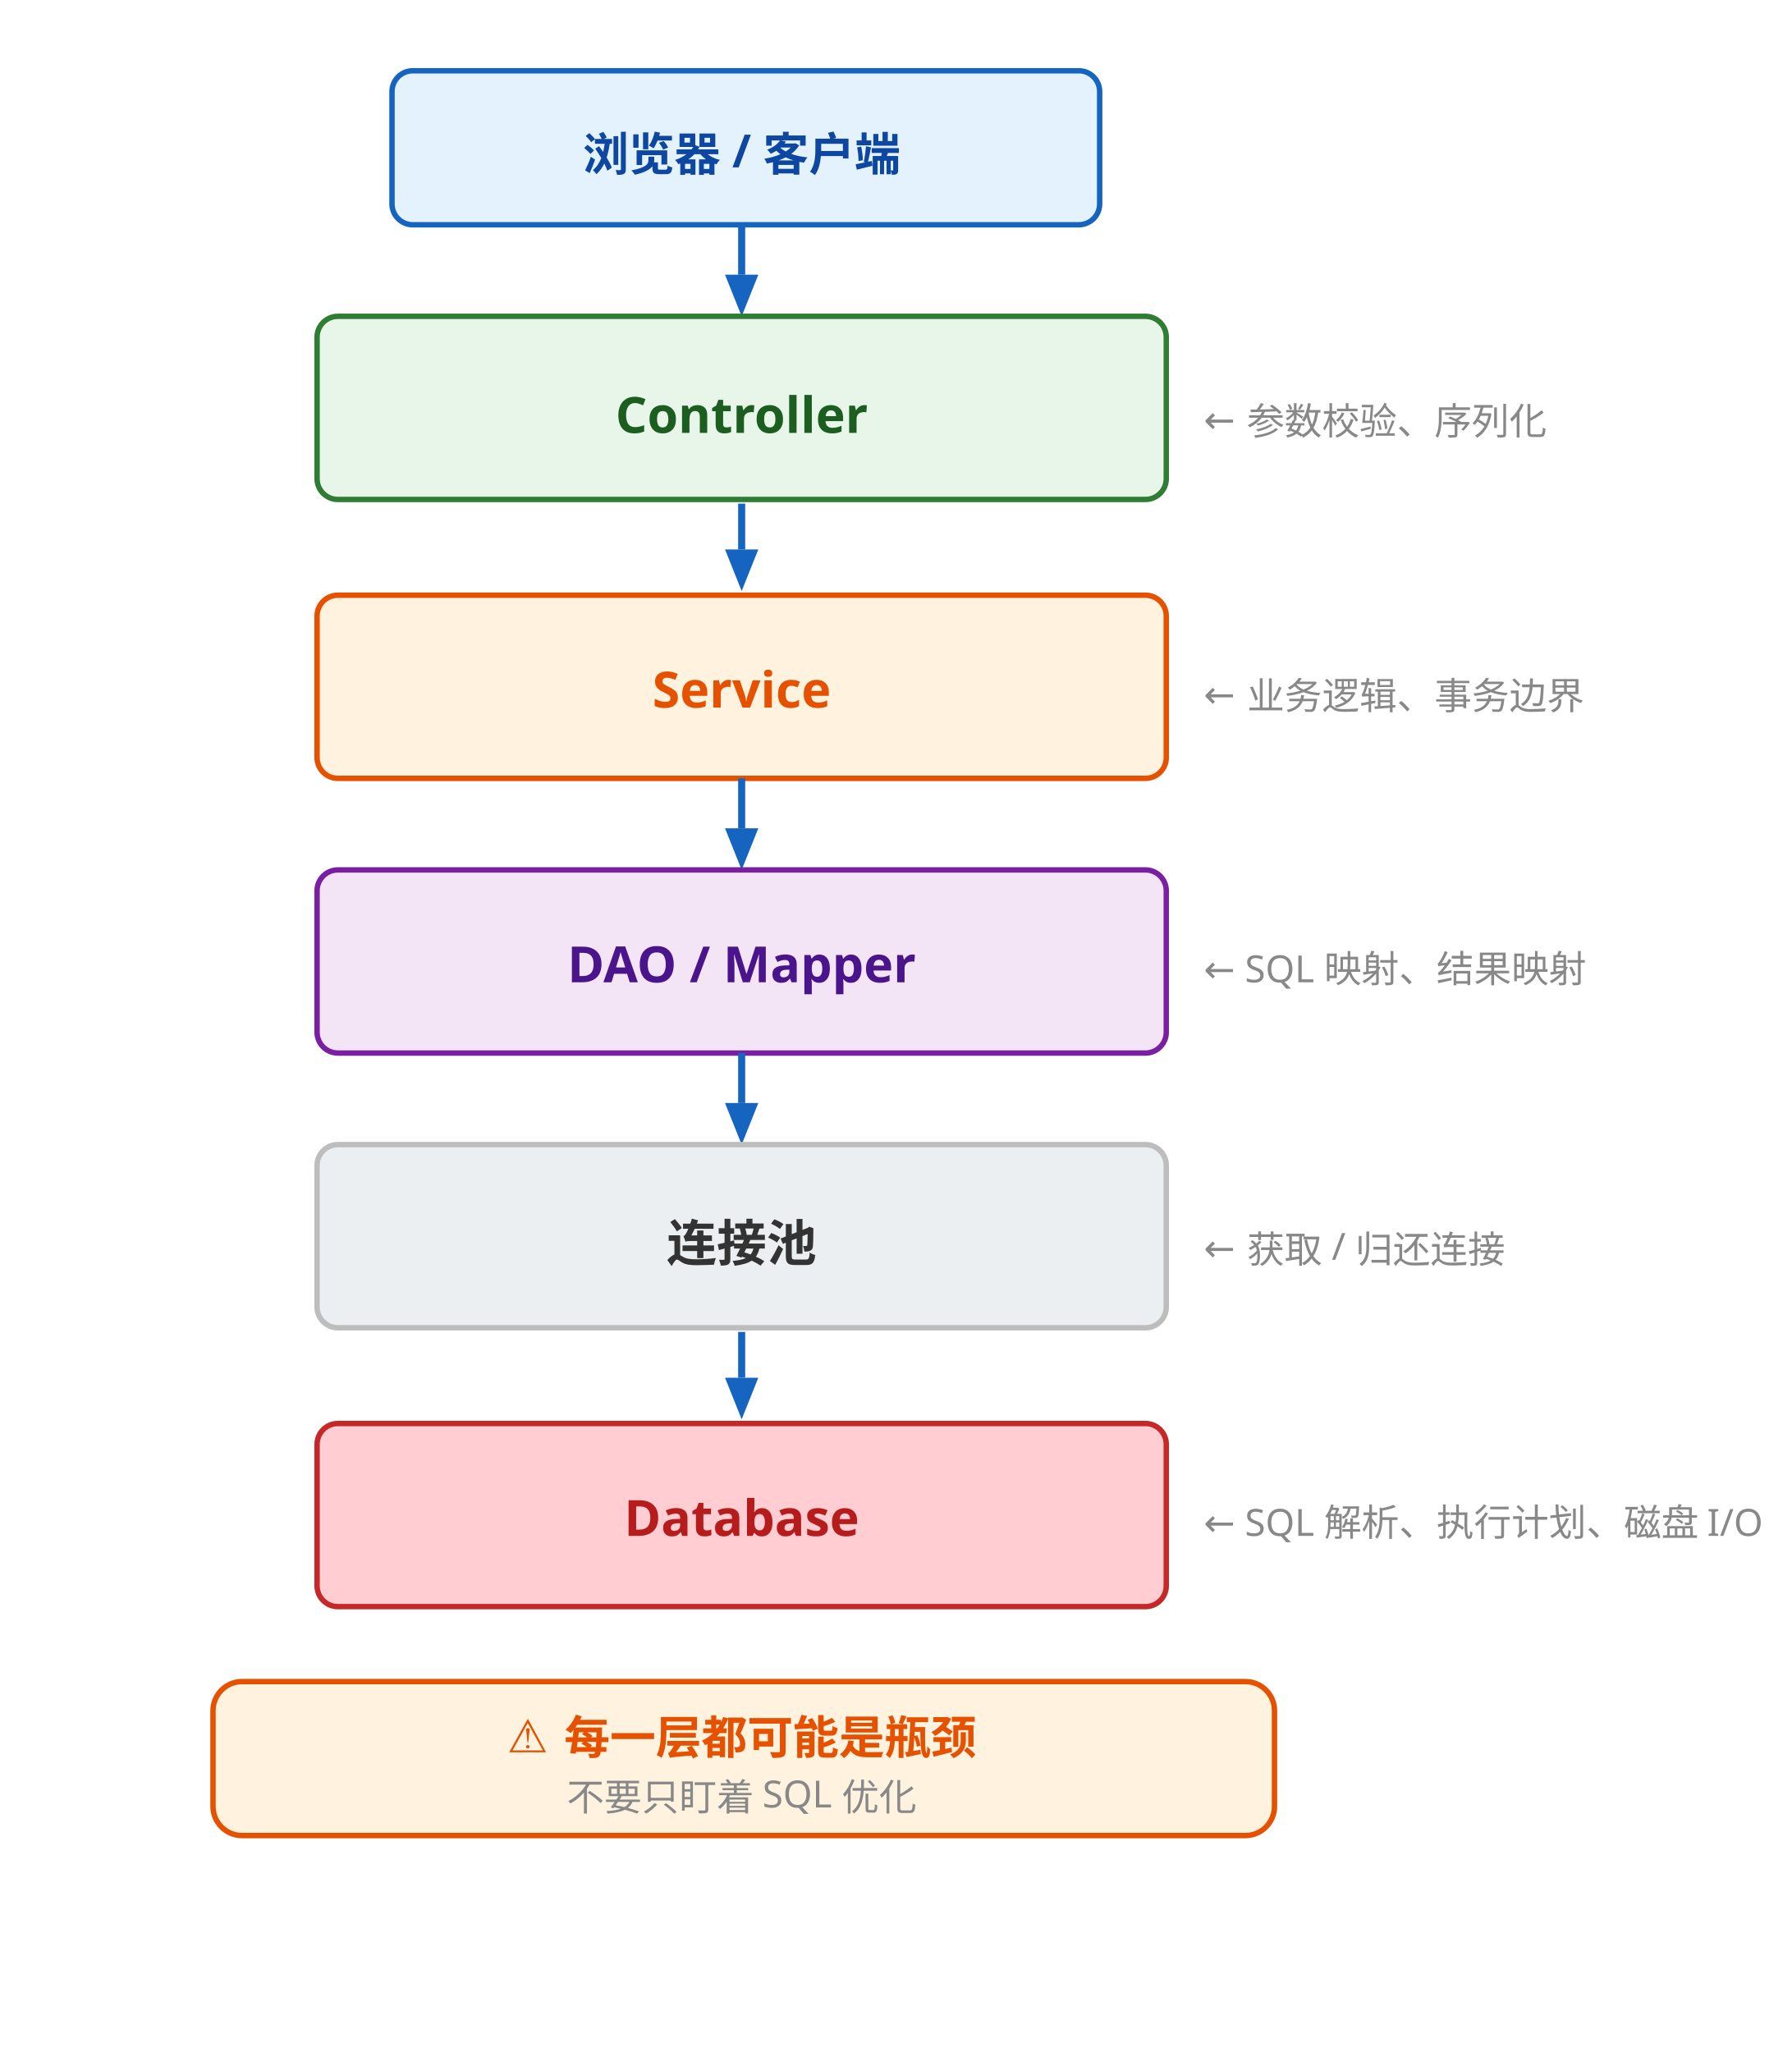
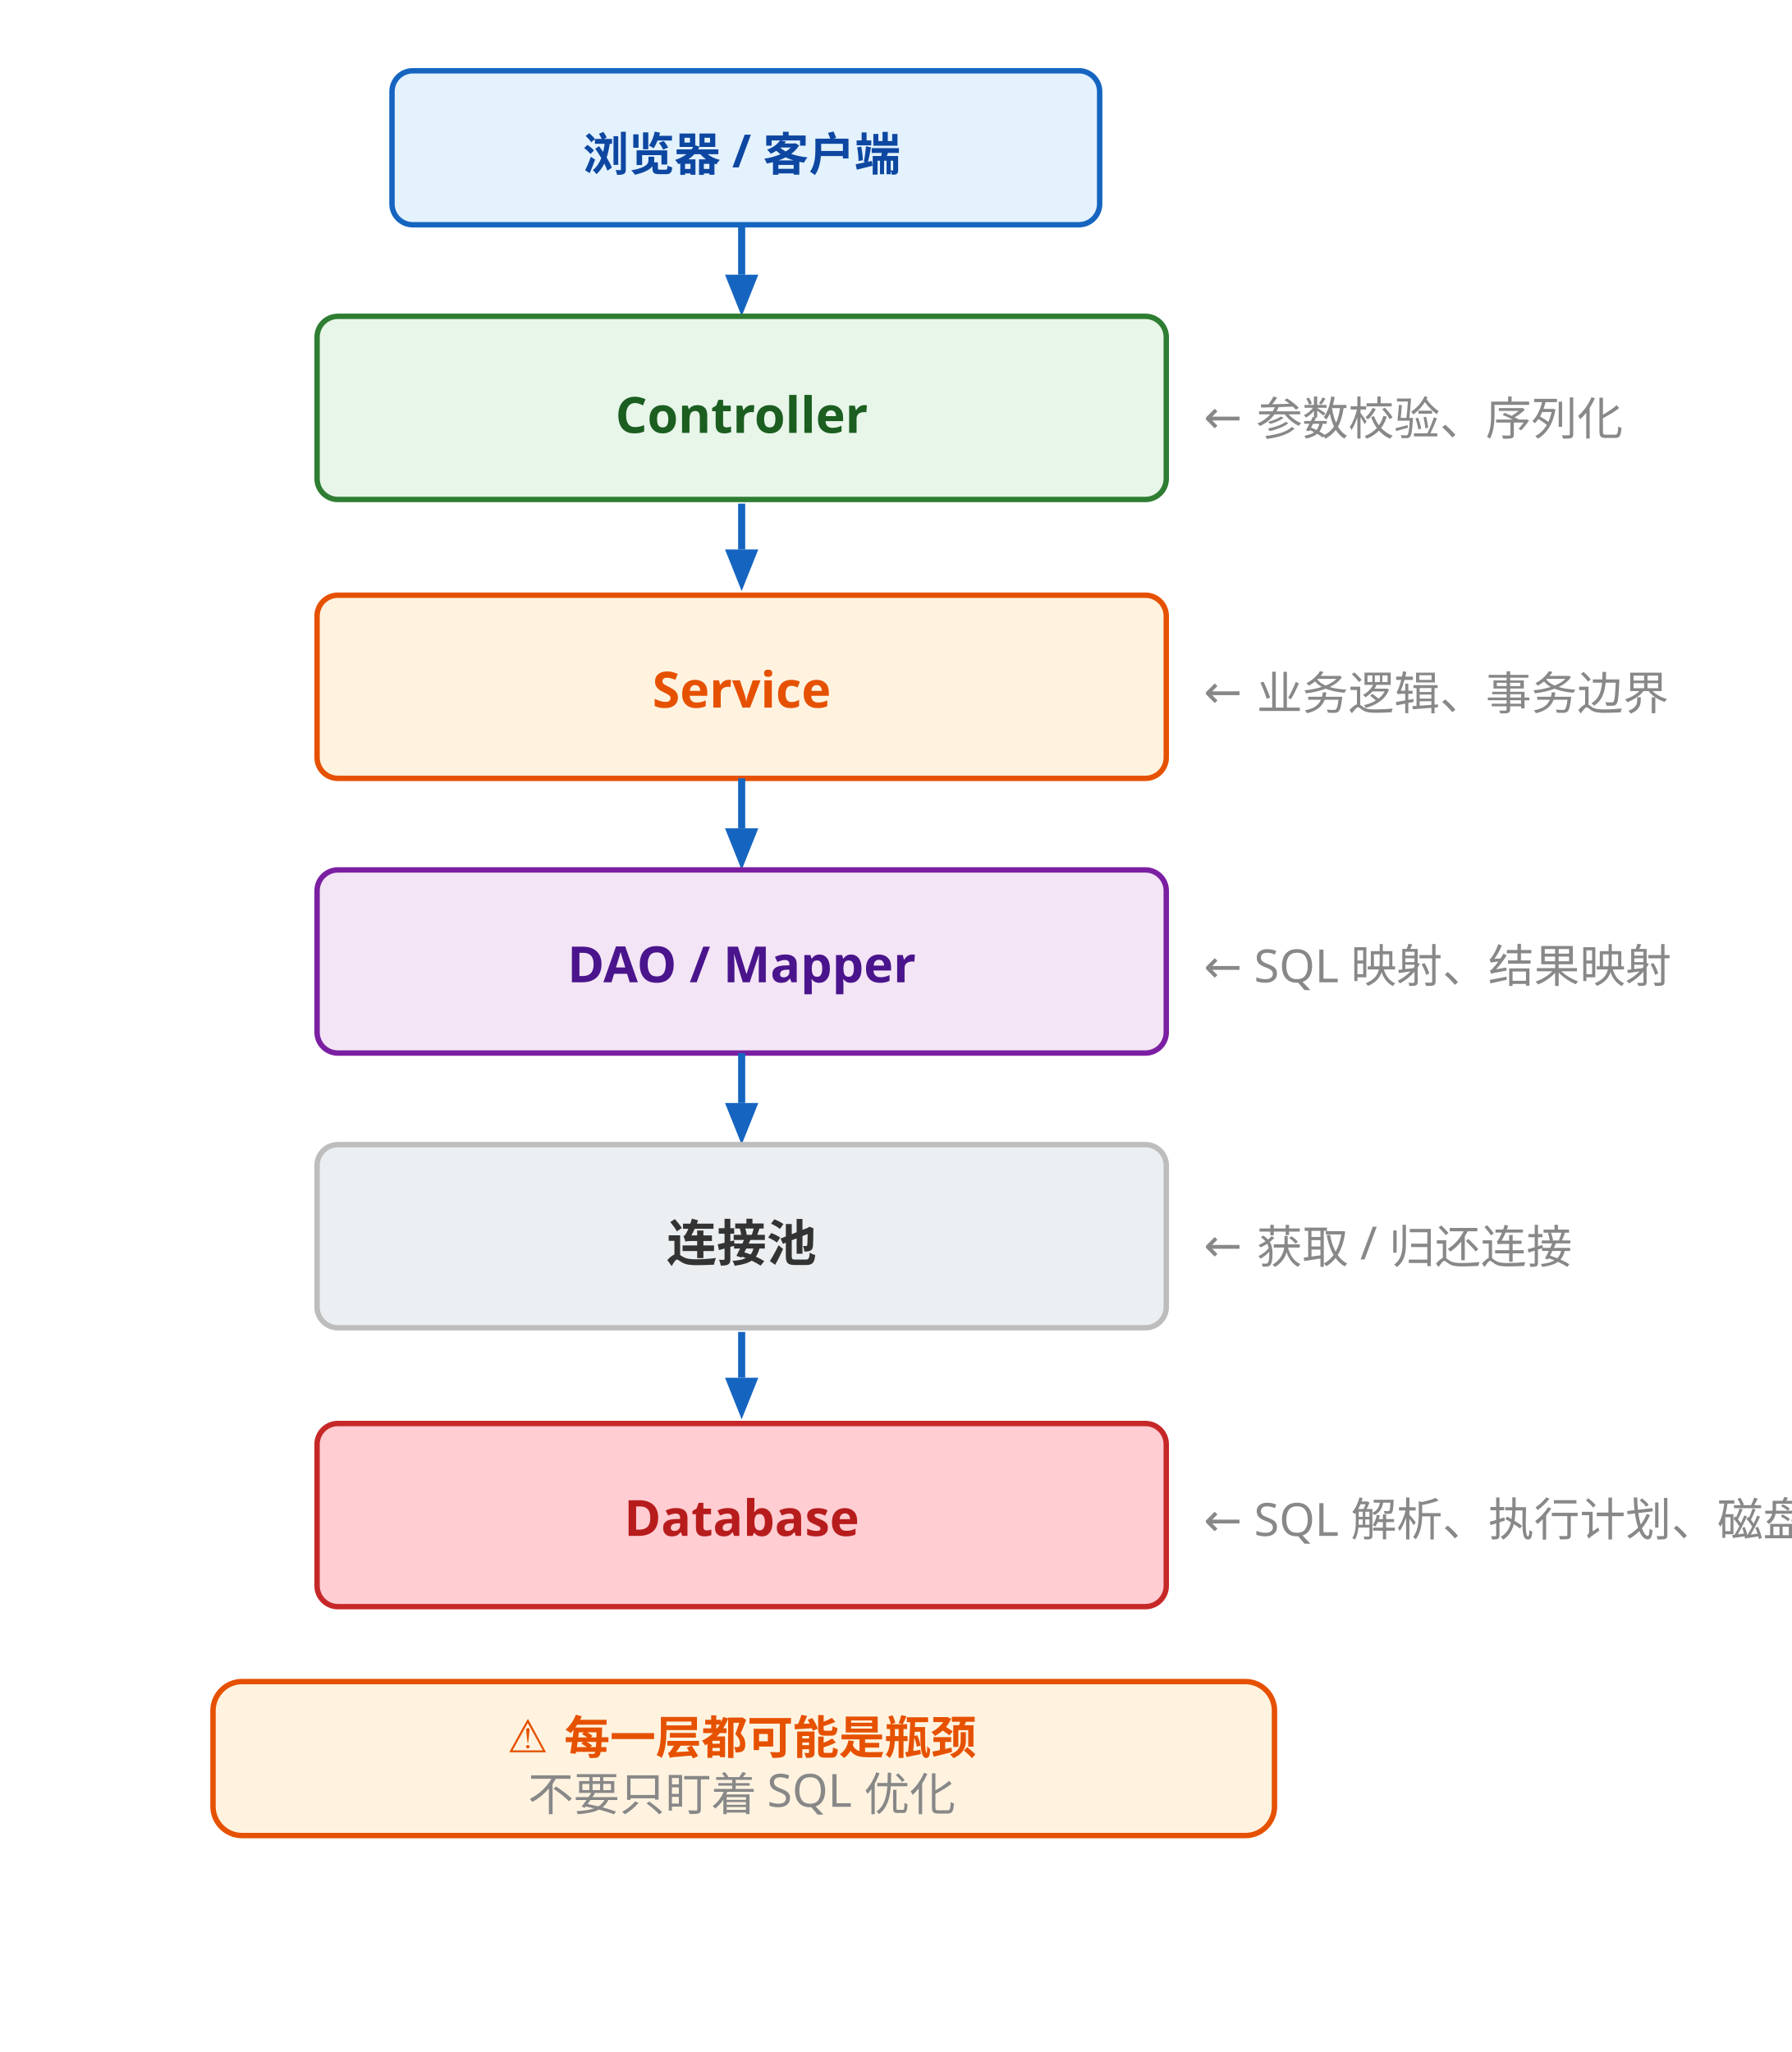
<svg xmlns="http://www.w3.org/2000/svg" width="570" height="653" viewBox="0 0 430 493" font-family="'Noto Sans SC','PingFang SC','Microsoft YaHei',sans-serif">
  <defs>
    <marker id="ar" markerWidth="10" markerHeight="8" refX="0" refY="4" orient="auto" markerUnits="userSpaceOnUse">
      <path d="M0,0 L10,4 L0,8 Z" fill="#1565c0" />
    </marker>
    <linearGradient id="lg" x1="0%" y1="0%" x2="0%" y2="100%">
      <stop offset="0%" style="stop-color: #1565c0" />
      <stop offset="100%" style="stop-color: #1565c0" />
    </linearGradient>
  </defs>
  <rect x="94" y="17" width="170" height="37" rx="5" fill="#e3f2fd" stroke="#1565c0" stroke-width="1.3" />
  <text x="178" y="41" text-anchor="middle" fill="#0d47a1" font-size="11" font-weight="bold">浏览器 / 客户端</text>
  <line x1="178" y1="54" x2="178" y2="66" stroke="#1565c0" stroke-width="1.7" marker-end="url(#ar)" />
  <rect x="76" y="76" width="204" height="44" rx="5" fill="#e8f5e9" stroke="#2e7d32" stroke-width="1.3" />
  <text x="178" y="104" text-anchor="middle" fill="#1b5e20" font-size="12" font-weight="bold">Controller</text>
-   <text x="289" y="104" fill="#888888" font-size="9">← 参数校验、序列化</text>
+   <text x="289" y="104" fill="#888888" font-size="11">← 参数校验、序列化</text>
  <line x1="178" y1="121" x2="178" y2="132" stroke="#1565c0" stroke-width="1.7" marker-end="url(#ar)" />
  <rect x="76" y="143" width="204" height="44" rx="5" fill="#fff3e0" stroke="#e65100" stroke-width="1.3" />
  <text x="178" y="170" text-anchor="middle" fill="#e65100" font-size="12" font-weight="bold">Service</text>
-   <text x="289" y="170" fill="#888888" font-size="9">← 业务逻辑、事务边界</text>
+   <text x="289" y="170" fill="#888888" font-size="11">← 业务逻辑、事务边界</text>
  <line x1="178" y1="187" x2="178" y2="199" stroke="#1565c0" stroke-width="1.7" marker-end="url(#ar)" />
  <rect x="76" y="209" width="204" height="44" rx="5" fill="#f3e5f5" stroke="#7b1fa2" stroke-width="1.3" />
  <text x="178" y="236" text-anchor="middle" fill="#4a148c" font-size="12" font-weight="bold">DAO / Mapper</text>
-   <text x="289" y="236" fill="#888888" font-size="9">← SQL 映射、结果映射</text>
+   <text x="289" y="236" fill="#888888" font-size="11">← SQL 映射、结果映射</text>
  <line x1="178" y1="253" x2="178" y2="265" stroke="#1565c0" stroke-width="1.7" marker-end="url(#ar)" />
  <rect x="76" y="275" width="204" height="44" rx="5" fill="#eceff1" stroke="#bdbdbd" stroke-width="1.3" />
  <text x="178" y="303" text-anchor="middle" fill="#333333" font-size="12" font-weight="bold">连接池</text>
-   <text x="289" y="303" fill="#888888" font-size="9">← 获取 / 归还连接</text>
+   <text x="289" y="303" fill="#888888" font-size="11">← 获取 / 归还连接</text>
  <line x1="178" y1="320" x2="178" y2="331" stroke="#1565c0" stroke-width="1.7" marker-end="url(#ar)" />
  <rect x="76" y="342" width="204" height="44" rx="5" fill="#ffcdd2" stroke="#c62828" stroke-width="1.3" />
  <text x="178" y="369" text-anchor="middle" fill="#b71c1c" font-size="12" font-weight="bold">Database</text>
-   <text x="289" y="369" fill="#888888" font-size="9">← SQL 解析、执行计划、磁盘 I/O</text>
+   <text x="289" y="369" fill="#888888" font-size="11">← SQL 解析、执行计划、磁盘 I/O</text>
  <rect x="51" y="404" width="255" height="37" rx="7" fill="#fff3e0" stroke="#e65100" stroke-width="1.3" />
  <text x="178" y="421" text-anchor="middle" fill="#e65100" font-size="11" font-weight="bold">⚠ 每一层都可能是瓶颈</text>
-   <text x="178" y="435" text-anchor="middle" fill="#888888" font-size="9">不要只盯着 SQL 优化</text>
+   <text x="178" y="435" text-anchor="middle" fill="#888888" font-size="11">不要只盯着 SQL 优化</text>
</svg>
